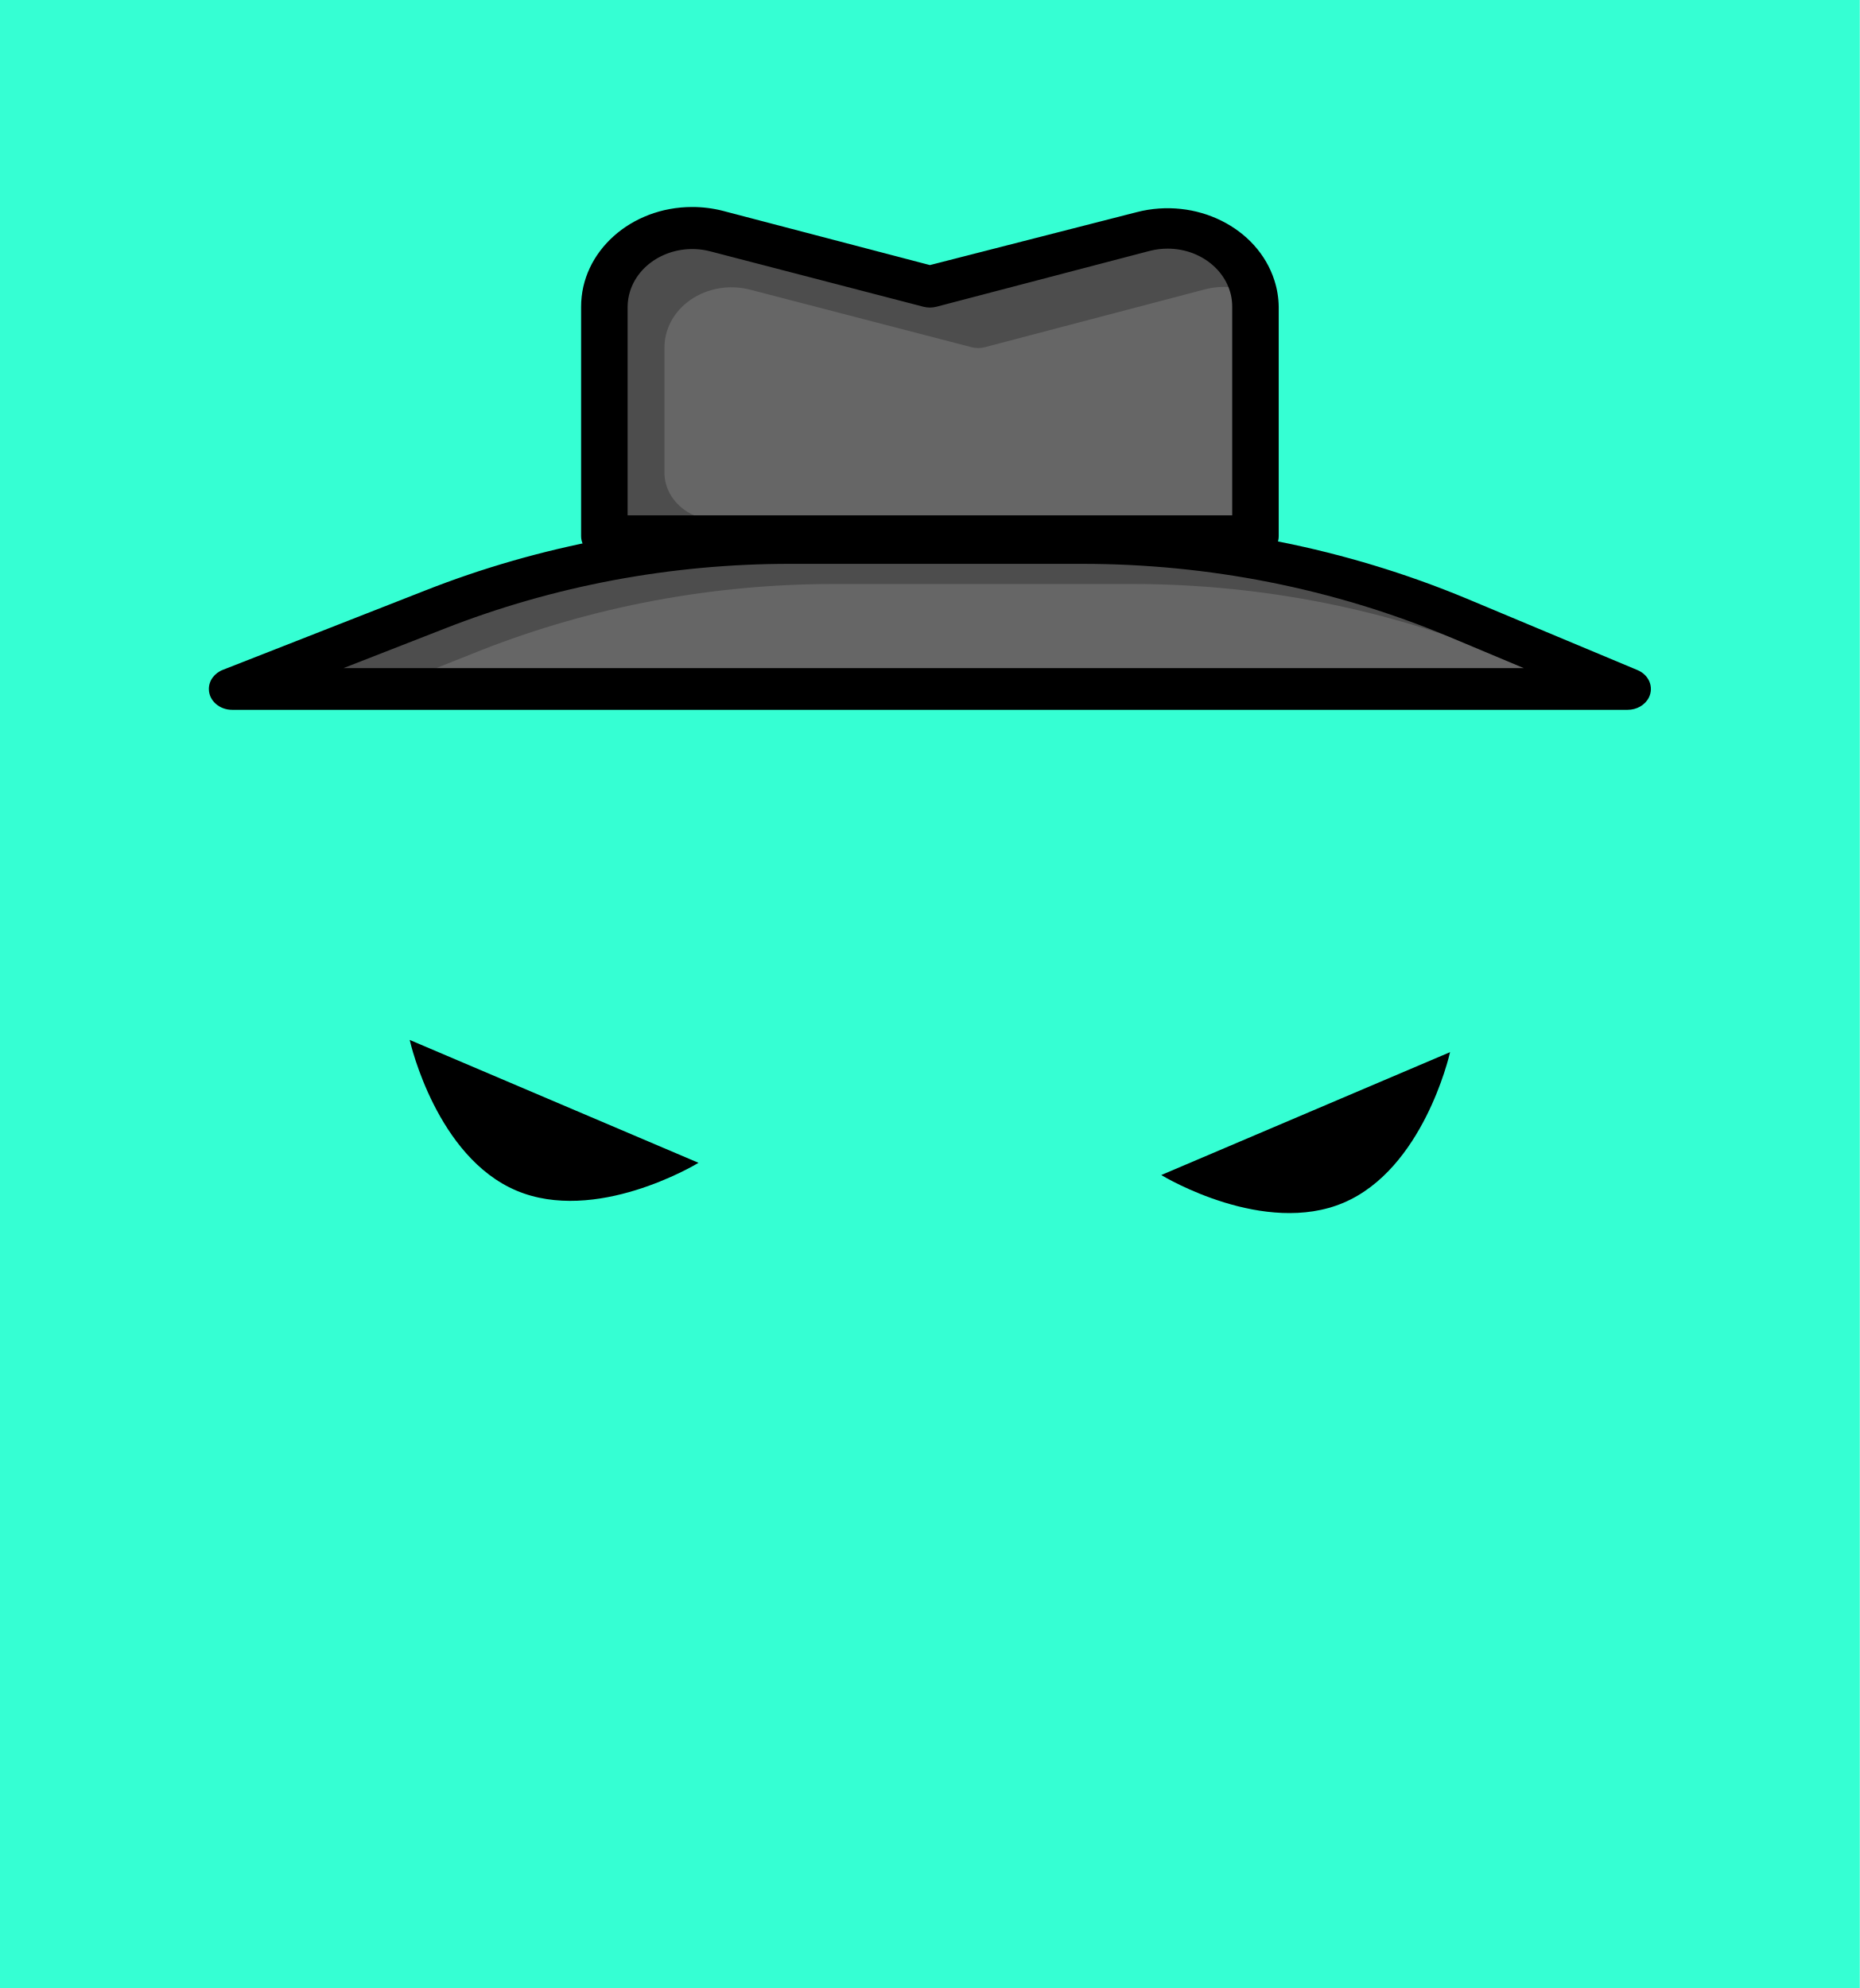
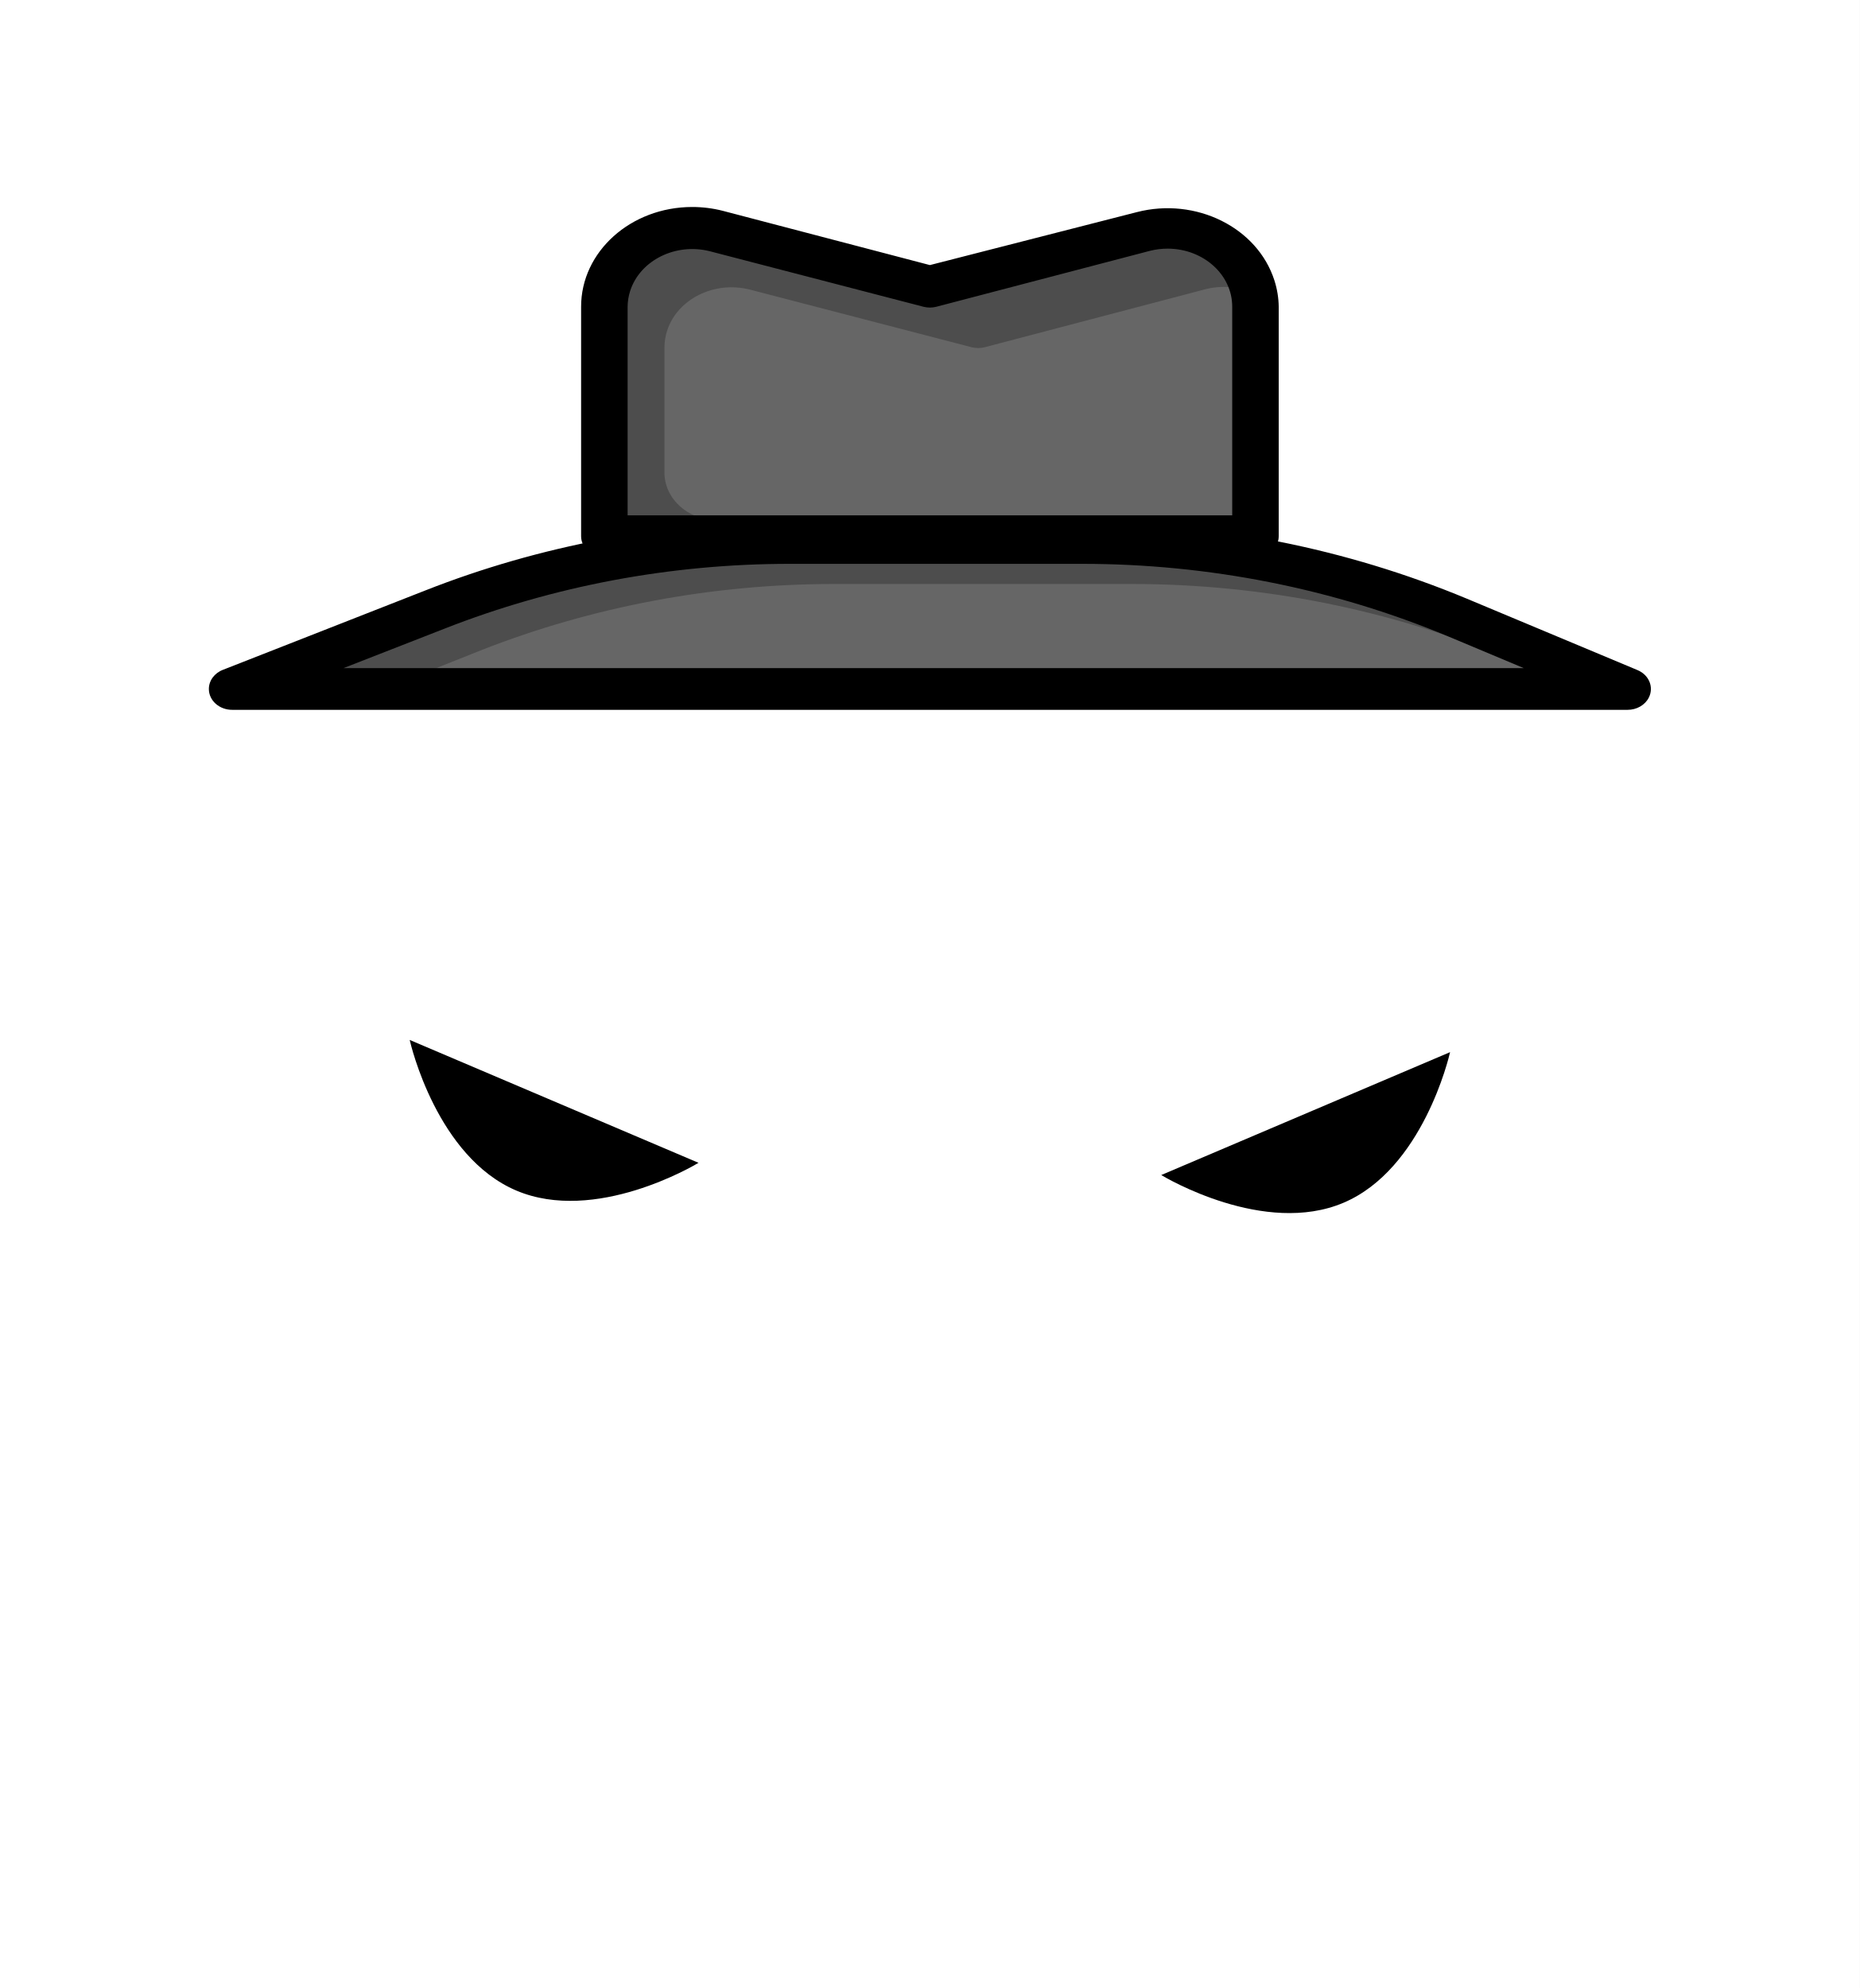
<svg xmlns="http://www.w3.org/2000/svg" width="290" height="310" viewBox="0 0 290 310" version="1.1" id="svg8">
  <defs id="defs2" />
  <g id="layer1" transform="translate(-51.40683,-353.3531)">
-     <rect style="fill:#35ffd3;fill-opacity:1;fill-rule:nonzero;stroke:none;stroke-width:1.718;stroke-miterlimit:4;stroke-dasharray:none;stroke-opacity:1" id="rect4582" width="290" height="310" x="51.407" y="353.353" />
+     <rect style="fill:#ffffff;fill-opacity:1;fill-rule:nonzero;stroke:none;stroke-width:1.718;stroke-miterlimit:4;stroke-dasharray:none;stroke-opacity:1" id="rect4582" width="290" height="310" x="51.407" y="353.353" />
    <g id="g5064" transform="matrix(0.8982009,0,0,0.8982009,-503.3943,105.3639)">
      <g transform="matrix(0.3090041,0,0,0.3090041,603.2343,316.9034)" id="g4656">
        <g id="g4632">
          <g id="g4527">
            <flowRoot xml:space="preserve" id="flowRoot4491" style="font-style:normal;font-weight:normal;font-size:40px;line-height:1.25;font-family:sans-serif;letter-spacing:0px;word-spacing:0px;fill:#000000;fill-opacity:1;stroke:none" transform="matrix(4.706688,0,0,4.706688,-277.0186,-1235.938)">
              <flowRegion id="flowRegion4493">
                <rect id="rect4495" width="607.944" height="373.703" x="170.603" y="280.536" />
              </flowRegion>
              <flowPara id="flowPara4497" style="font-style:normal;font-variant:normal;font-weight:normal;font-stretch:normal;font-size:192px;font-family:Consolas;-inkscape-font-specification:Consolas">P</flowPara>
            </flowRoot>
          </g>
          <path style="stroke-width:0.348" d="m 782.388,492.703 c 21.198,-9.019 57.811,-24.596 79.05,-33.633 -0.594,2.67 -15.395,65.692 -59.83,84.598 -44.435,18.905 -100.107,-14.134 -102.442,-15.557 20.841,-8.867 63.461,-27.011 83.222,-35.407 z" id="path2" />
        </g>
        <g id="g4640">
          <g transform="matrix(-1,0,0,1,1138.367,-6.865846)" id="g4527-6">
            <flowRoot xml:space="preserve" id="flowRoot4491-8" style="font-style:normal;font-weight:normal;font-size:40px;line-height:1.25;font-family:sans-serif;letter-spacing:0px;word-spacing:0px;fill:#000000;fill-opacity:1;stroke:none" transform="matrix(4.706688,0,0,4.706688,-277.0186,-1229.072)">
              <flowRegion id="flowRegion4493-5">
                <rect id="rect4495-4" width="607.944" height="373.703" x="170.603" y="280.536" />
              </flowRegion>
              <flowPara id="flowPara4497-1" style="font-style:normal;font-variant:normal;font-weight:normal;font-stretch:normal;font-size:192px;font-family:Consolas;-inkscape-font-specification:Consolas">P</flowPara>
            </flowRoot>
          </g>
          <path style="stroke-width:0.348" d="m 355.978,485.837 c -21.198,-9.019 -57.811,-24.596 -79.05,-33.633 0.594,2.67 15.395,65.692 59.83,84.598 44.435,18.905 100.107,-14.134 102.442,-15.557 -20.841,-8.867 -63.461,-27.011 -83.222,-35.407 z" id="path2-4" />
        </g>
      </g>
      <g transform="matrix(0.3090041,0,0,0.2771278,603.2342,324.0359)" id="g4670">
        <path style="fill:#4d4d4d;stroke-width:1.582" d="M 909.731,246.3 H 232.2 l 57.586,-25.253 c 62.803,-27.516 130.644,-41.667 199.211,-41.553 h 167.545 c 72.47,0.076 144.051,15.941 209.766,46.495 z" id="path20" />
        <path style="fill:#666666;stroke-width:1.582" d="m 515.717,192.857 c -68.433,-0.06 -136.13,14.091 -198.809,41.553 l -26.722,11.892 h 617.675 l -14.83,-6.948 C 827.318,208.799 755.735,192.933 683.265,192.858 H 515.717 Z" id="path22" />
        <path style="fill:#4d4d4d;stroke-width:1.582" d="M 745.464,17.423 V 153.01 H 392.938 V 17.423 c -0.067,-20.816 16.757,-37.748 37.573,-37.811 3.573,-0.011 7.127,0.486 10.559,1.475 l 124.468,36.338 c 2.394,0.673 4.928,0.673 7.322,0 l 124.468,-35.523 c 20.001,-5.769 40.893,5.769 46.663,25.771 0.918,3.169 1.411,6.45 1.473,9.751 z" id="path24" />
        <path style="fill:#666666;stroke-width:1.582" d="M 745.464,153.011 V 17.423 c -0.017,-3.158 -0.427,-6.299 -1.22,-9.357 -6.481,-1.758 -13.314,-1.758 -19.795,0 L 599.98,44.54 c -2.394,0.673 -4.928,0.673 -7.322,0 L 468.191,8.473 c -20.003,-5.766 -40.893,5.776 -46.659,25.778 -0.965,3.344 -1.461,6.807 -1.475,10.289 v 78.234 c -0.149,16.548 13.145,30.086 29.692,30.236 0.09,0.002 0.182,0.002 0.272,0.002 z" id="path26" />
        <path id="path30" d="m 445.742,-15.546 c -19.273,-5.557 -39.401,5.565 -44.958,24.839 -0.929,3.223 -1.407,6.559 -1.421,9.914 V 149.85 H 739.038 V 19.206 c 0.063,-20.058 -16.147,-36.371 -36.205,-36.434 -3.442,-0.011 -6.867,0.468 -10.175,1.421 L 572.727,19.204 c -2.307,0.646 -4.749,0.646 -7.056,0 z m 319.426,34.752 v 143.71 c 0,7.216 -5.85,13.066 -13.066,13.066 H 386.298 c -7.216,0 -13.066,-5.85 -13.066,-13.066 V 19.206 c -0.041,-34.489 27.881,-62.482 62.371,-62.526 5.86,-0.006 11.691,0.81 17.321,2.427 l 116.273,33.967 116.276,-33.182 c 33.148,-9.526 67.741,9.622 77.267,42.77 1.548,5.38 2.366,10.945 2.427,16.544 z" style="fill:#000000;stroke-width:1.582" />
        <path id="path34" d="m 654.642,154.108 c 74.696,0.117 148.472,16.477 216.215,47.947 l 95.762,44.68 c 6.567,2.991 9.464,10.738 6.473,17.305 -2.133,4.682 -6.815,7.676 -11.96,7.649 H 177.268 c -7.214,0.06 -13.112,-5.742 -13.172,-12.958 -0.043,-5.276 3.092,-10.059 7.944,-12.126 L 285.571,196.96 C 350.256,168.547 420.162,153.952 490.814,154.108 Z m 248.225,91.452 -42.46,-19.859 C 795.951,195.732 725.723,180.215 654.642,180.236 H 490.814 c -66.912,-0.059 -133.111,13.778 -194.399,40.631 l -56.7,24.691 h 663.152 z" style="fill:#000000;stroke-width:1.582" />
      </g>
    </g>
  </g>
</svg>
